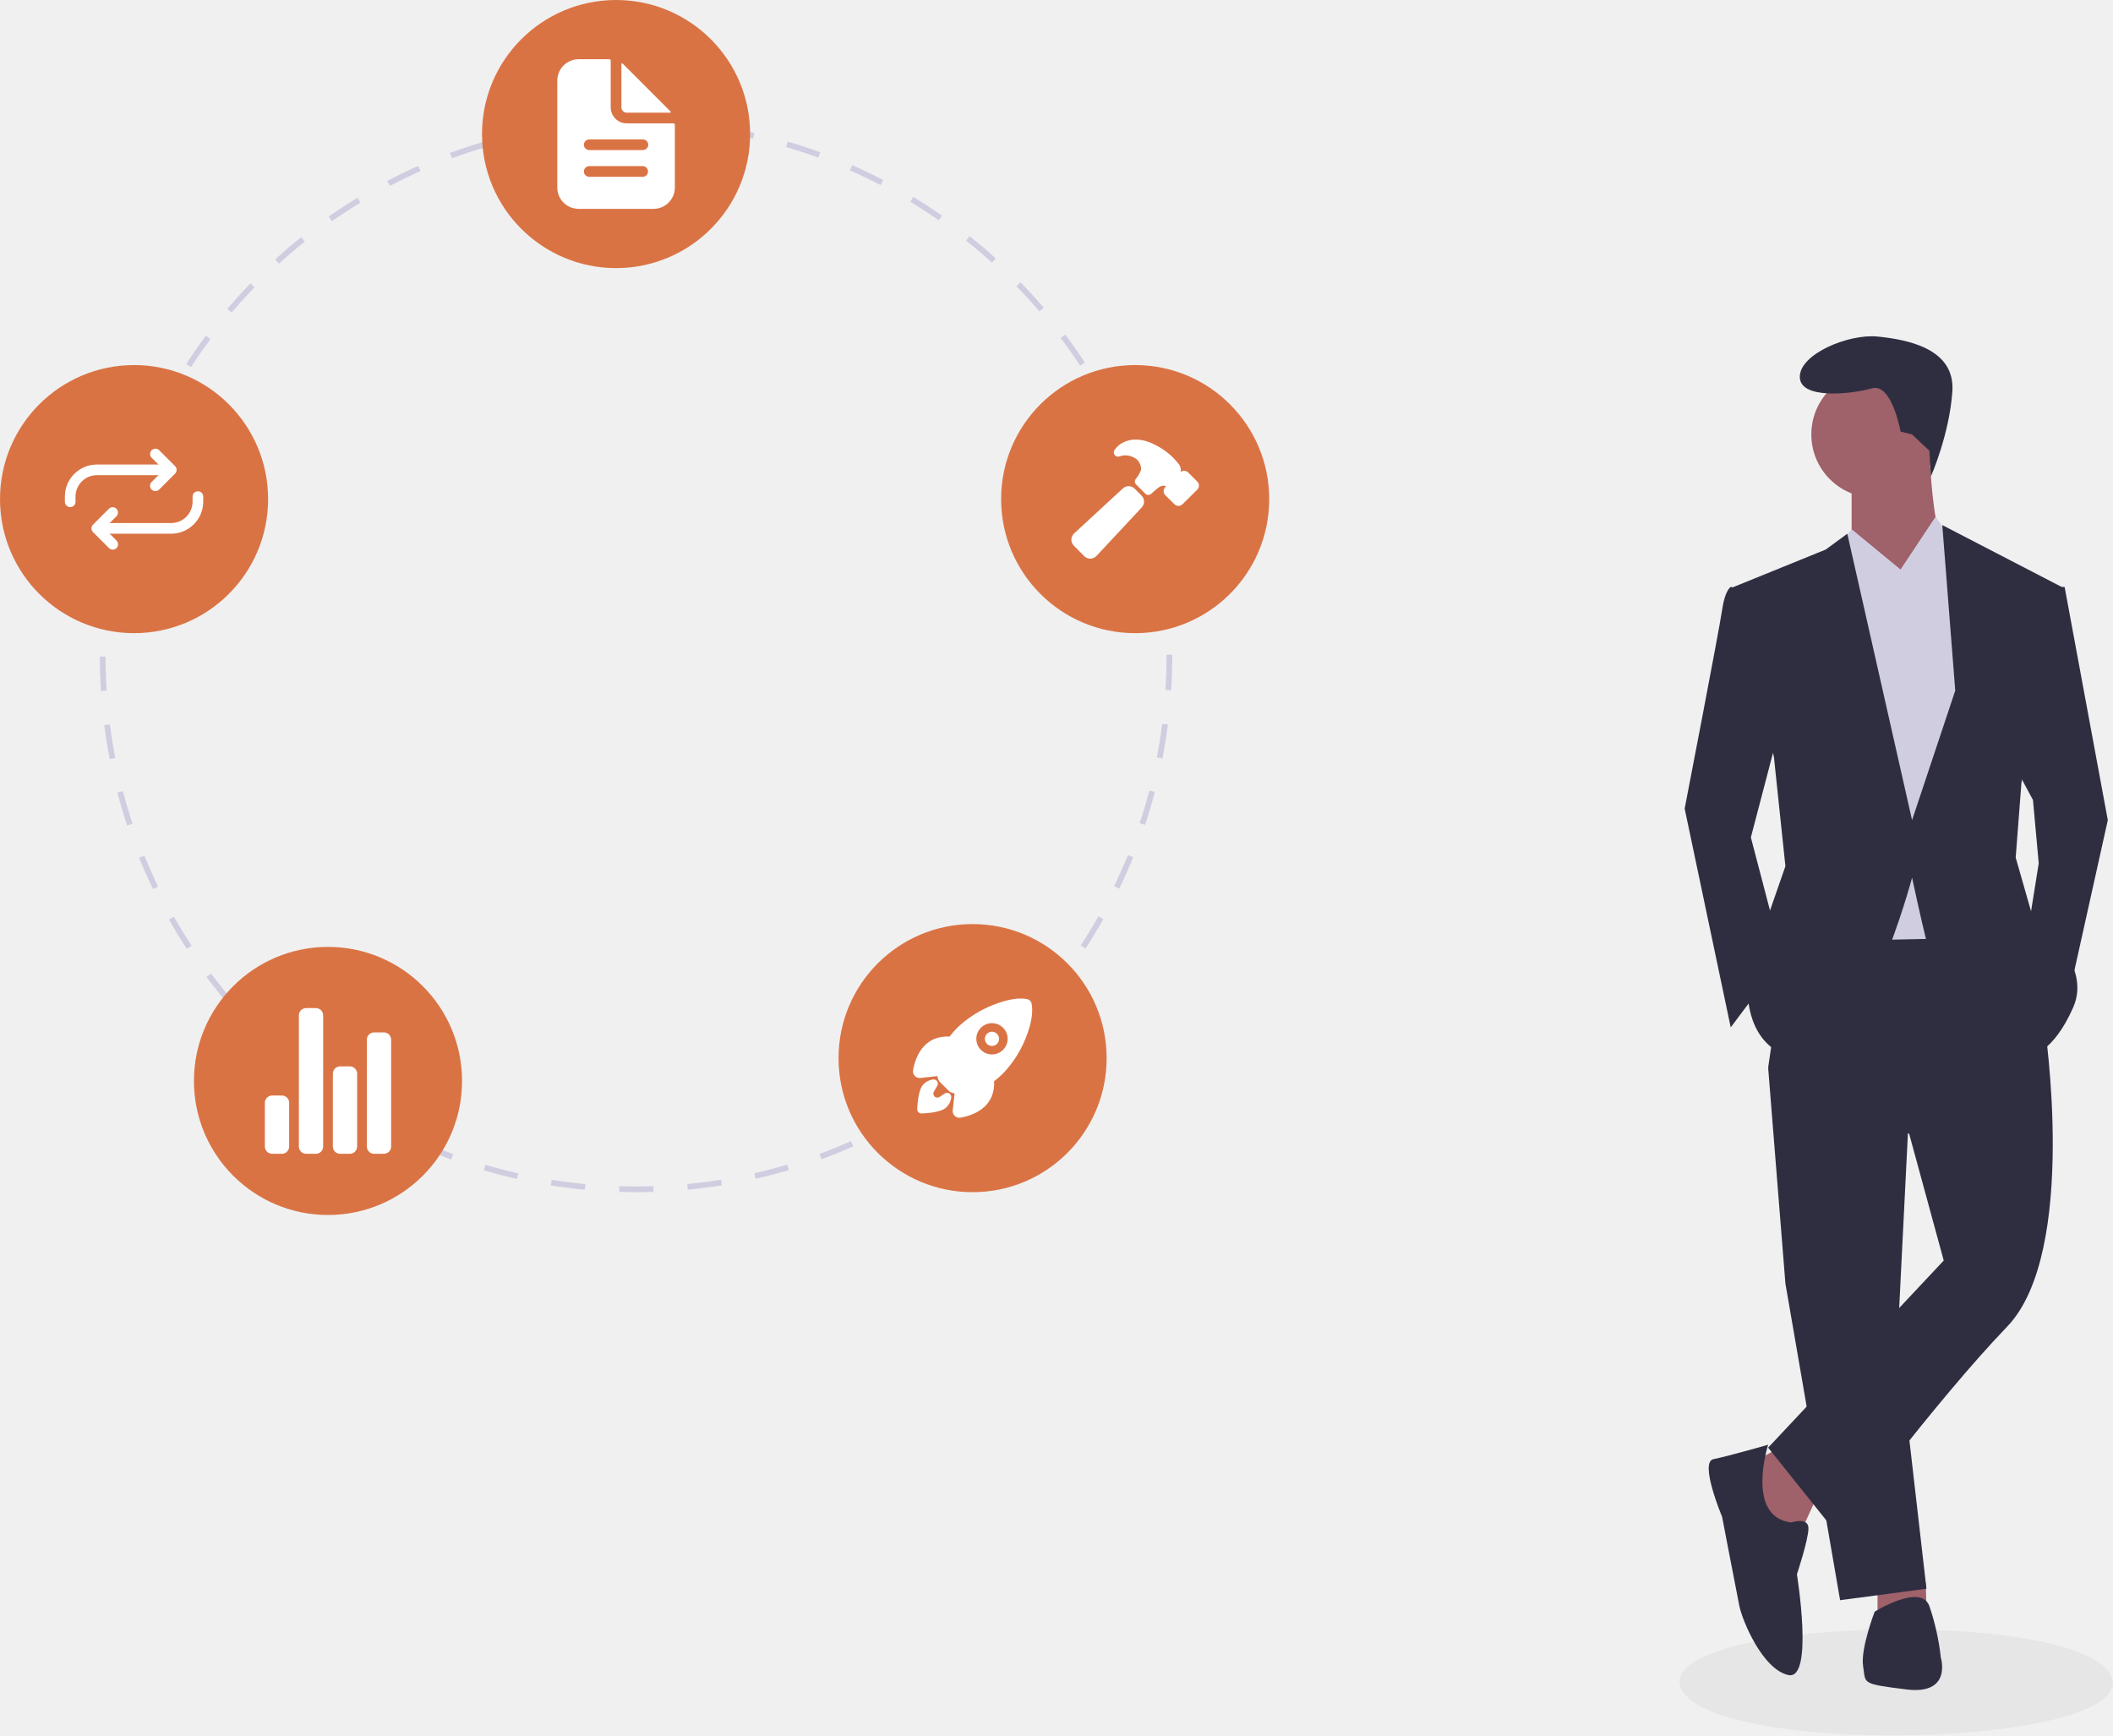
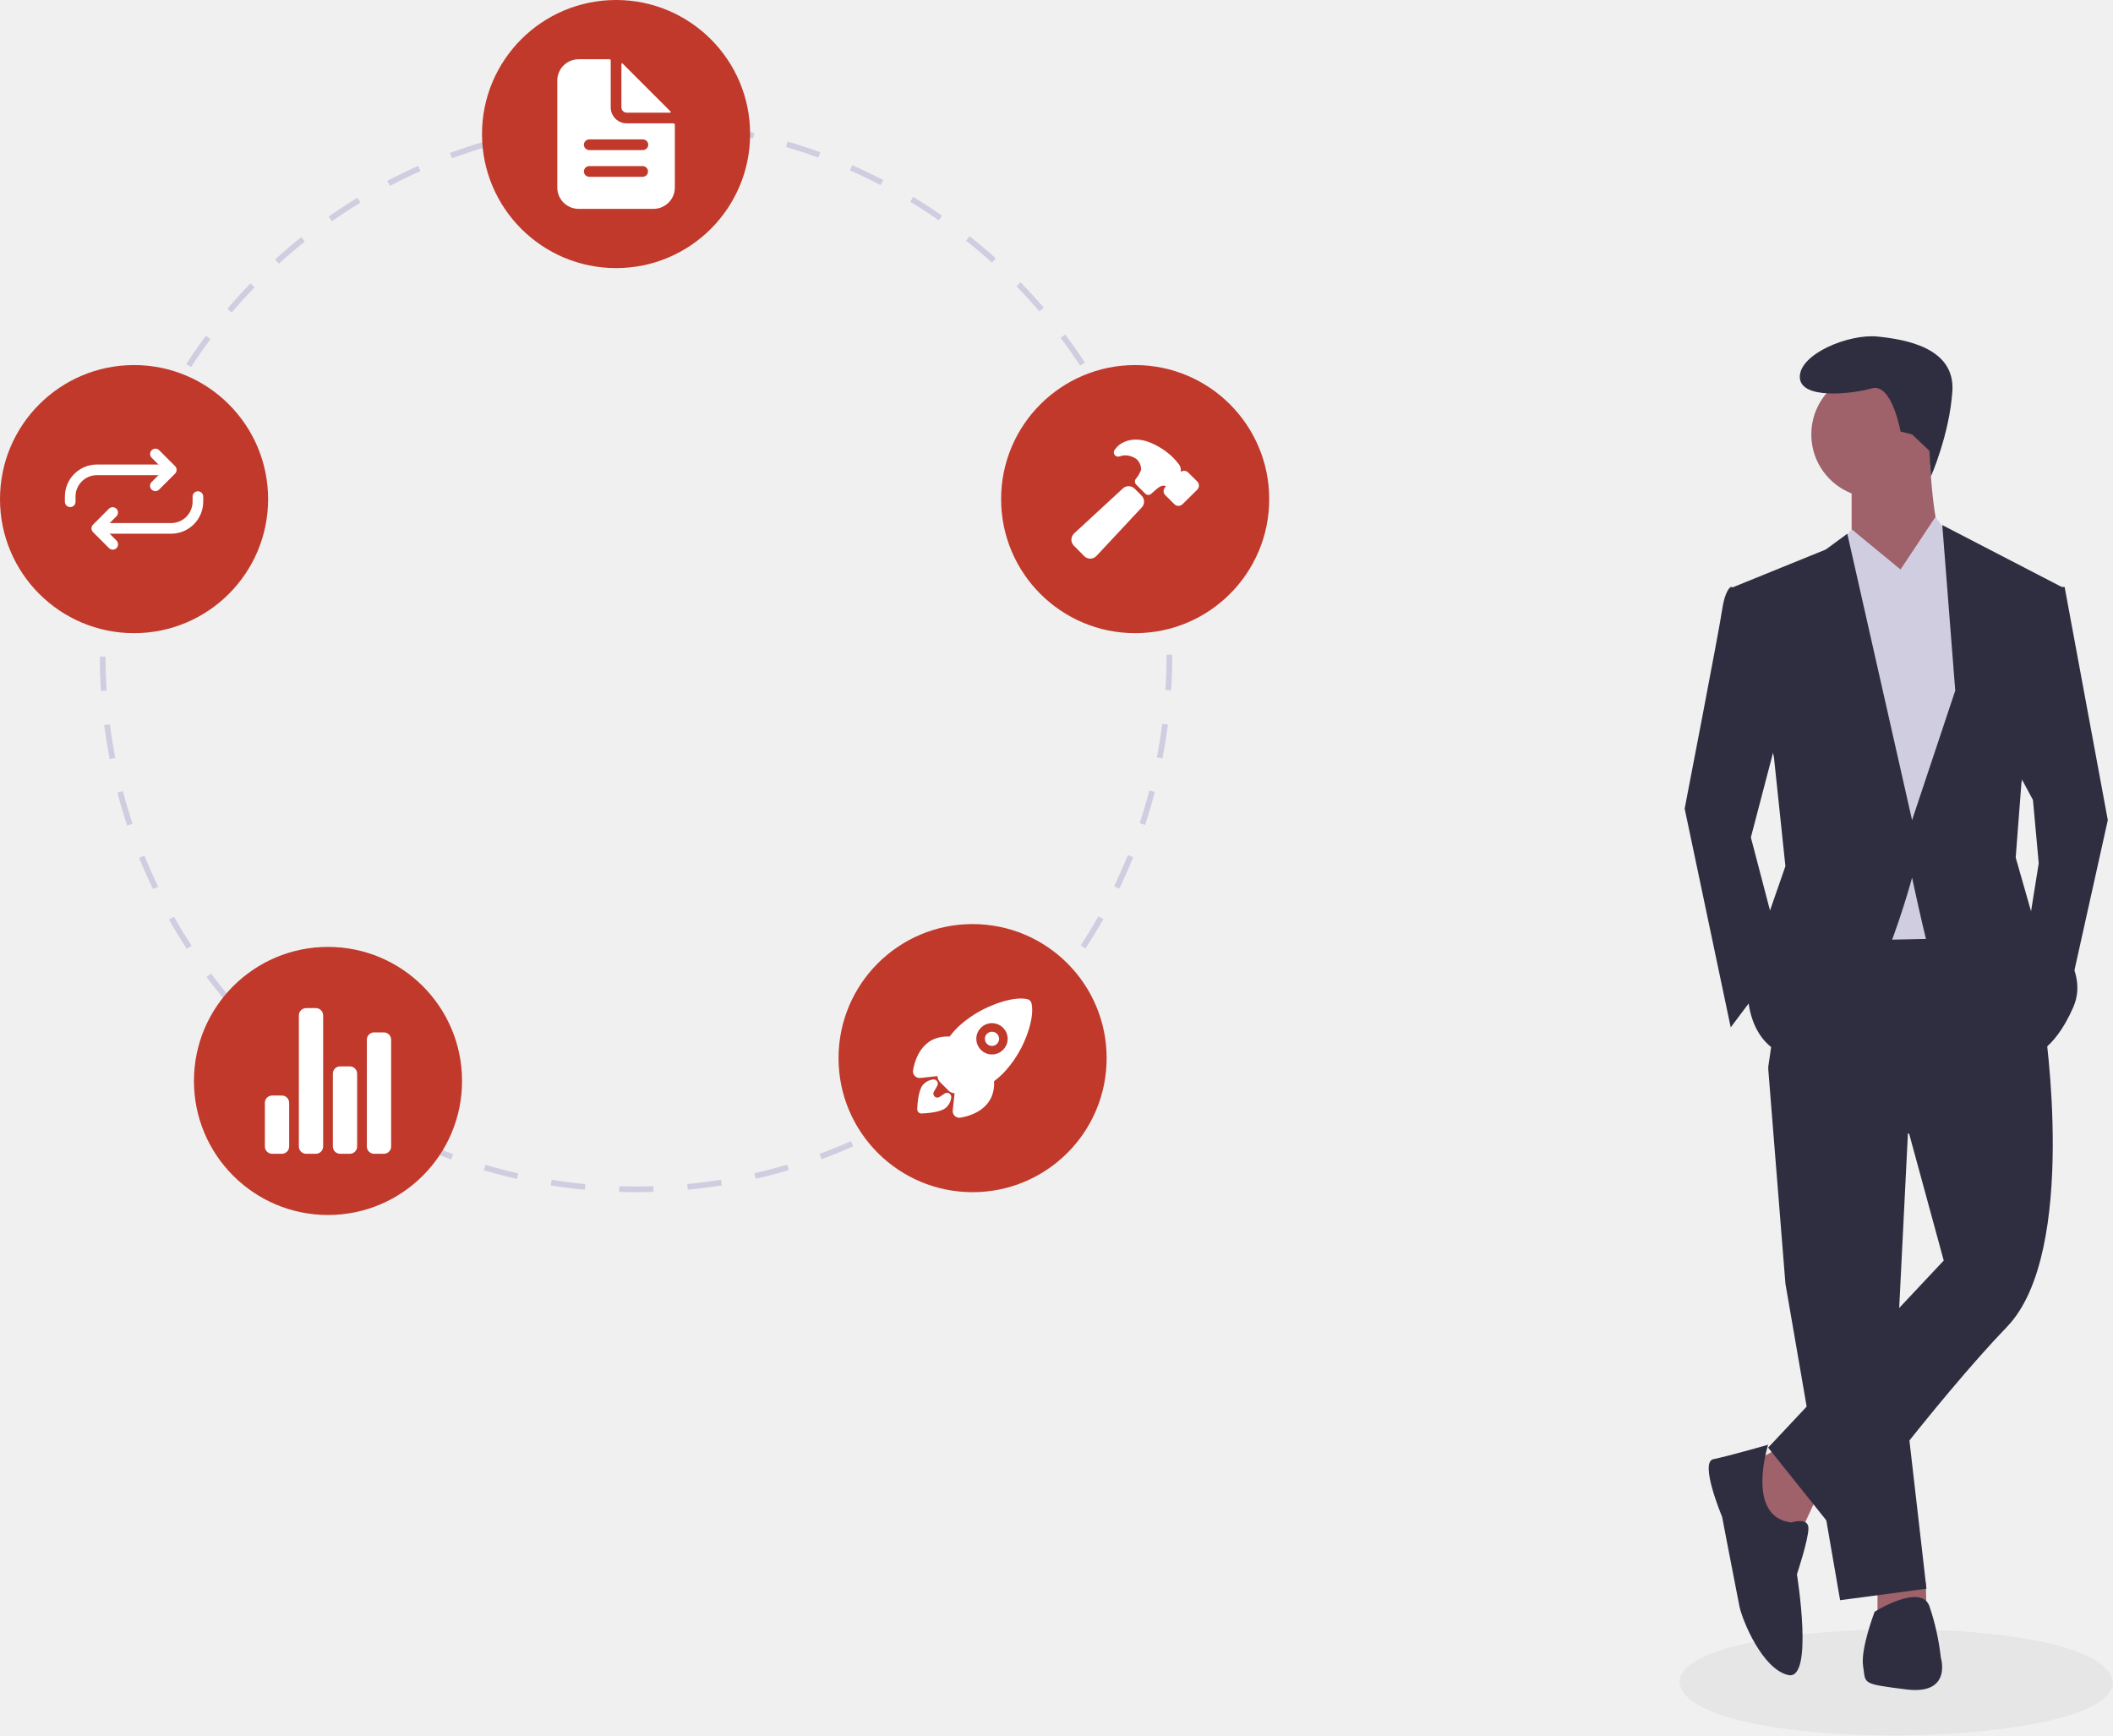
<svg xmlns="http://www.w3.org/2000/svg" data-name="Layer 1" width="740.84" height="608.466" viewBox="0 0 740.84 608.466">
  <path d="M970.42,735.63c.226,23.706-149.154,25.878-152.0.002C818.194,711.928,967.574,709.755,970.42,735.63Z" transform="translate(-229.5799 -145.7671)" fill="#e6e6e6" />
  <polygon points="623.966 507.569 612.864 513.624 619.929 536.837 631.03 537.846 637.086 524.726 623.966 507.569" fill="#9f616a" />
  <polygon points="658.28 553.994 658.28 565.095 675.437 564.086 675.198 554.943 658.28 553.994" fill="#9f616a" />
  <polygon points="619.929 374.348 625.984 450.042 645.16 561.058 675.437 557.021 665.345 469.217 669.382 388.478 619.929 374.348" fill="#2f2e41" />
  <path d="M930.248,463.598l-72.666,1.009-8.074,55.508,49.453,23.213,12.111,44.407L849.509,653.336l24.222,30.277s34.314-46.425,59.545-72.666,13.12-105.971,13.12-105.971Z" transform="translate(-229.5799 -145.7671)" fill="#2f2e41" />
  <circle cx="657.271" cy="152.315" r="22.203" fill="#9f616a" />
  <path d="M878.777,313.221V335.424l15.139,24.222s23.213-17.157,18.166-21.194-6.055-35.324-6.055-35.324Z" transform="translate(-229.5799 -145.7671)" fill="#9f616a" />
  <polygon points="649.197 185.62 634.058 203.786 640.114 329.941 687.548 328.932 695.622 218.925 685.53 190.666 678.607 181.247 666.354 199.749 649.197 185.62" fill="#d0cde1" />
  <path d="M854.555,396.988l-11.102,42.388,11.102,42.388-18.166,24.222-16.148-76.703s12.111-62.573,13.12-69.638,3.028-8.074,3.028-8.074l8.074,1.009Z" transform="translate(-229.5799 -145.7671)" fill="#2f2e41" />
  <polygon points="705.714 267.368 712.779 280.489 714.798 302.692 710.761 327.923 724.89 351.136 739.019 287.553 723.881 205.804 717.825 205.804 705.714 267.368" fill="#2f2e41" />
  <path d="M849.509,652.327s-14.129,4.037-19.176,5.046,3.028,20.185,3.028,20.185,5.046,26.24,6.055,31.287,8.074,22.203,17.157,24.222,3.028-35.324,3.028-35.324,4.037-12.111,4.037-16.148-6.055-2.018-6.055-2.018C841.435,677.558,849.509,652.327,849.509,652.327Z" transform="translate(-229.5799 -145.7671)" fill="#2f2e41" />
  <path d="M882.814,730.039c1.009,6.055-1.009,6.055,15.139,8.074s12.111-11.102,12.111-11.102a84.8,84.8,0,0,0-4.037-18.166c-3.028-8.074-19.176,2.018-19.176,2.018S881.805,723.983,882.814,730.039Z" transform="translate(-229.5799 -145.7671)" fill="#2f2e41" />
  <path d="M906.053,303.833l.526,8.976s6.512-14.727,7.522-29.865S897.952,264.777,887.86,263.768s-27.25,6.055-27.25,14.129,18.166,6.055,25.231,4.037,10.092,15.139,10.092,15.139l4.037,1.009Z" transform="translate(-229.5799 -145.7671)" fill="#2f2e41" />
  <polygon points="643.24 192.767 649.197 185.62 666.354 199.749 649.197 211.86 643.24 192.767" fill="#d0cde1" />
  <polygon points="685.53 190.666 678.465 181.583 666.354 199.749 681.493 210.851 685.53 190.666" fill="#d0cde1" />
  <path d="M851.527,411.117l4.037,38.351-8.074,23.213L842.444,494.885s0,21.194,20.185,22.203,37.342-63.582,37.342-63.582,3.028,14.129,5.046,22.203,36.333,40.37,36.333,40.37,8.074-1.009,15.139-17.157-14.129-31.287-14.129-31.287l-6.056-21.194,2.018-26.24L952.452,351.572,910.568,329.873l4.542,58.032-15.139,45.416-22.708-100.42-7.569,5.551L837.398,351.572Z" transform="translate(-229.5799 -145.7671)" fill="#2f2e41" />
  <path d="M452.664,563.767c-1.996-.016-4.014-.029-5.997-.091l.062-1.999c1.962.061,3.968.088,5.936.09,1.976,0,3.99-.032,5.987-.097l.064,1.998C456.697,563.734,454.661,563.767,452.664,563.767Zm-18.019-.845c-3.981-.377-8.002-.888-11.951-1.518l.315-1.975c3.906.623,7.884,1.129,11.824,1.502Zm36.092-.021-.19-1.99c3.938-.377,7.916-.888,11.822-1.517l.318,1.975C478.739,562.004,474.718,562.52,470.738,562.901Zm-59.873-3.778c-3.898-.884-7.821-1.907-11.658-3.041l.567-1.918c3.796,1.122,7.676,2.134,11.533,3.008Zm83.648-.05-.444-1.949c3.866-.882,7.745-1.898,11.53-3.022l.569,1.918C502.343,557.155,498.421,558.182,494.514,559.073Zm-106.745-6.776c-3.762-1.382-7.525-2.903-11.187-4.523l.81-1.828c3.622,1.602,7.345,3.107,11.066,4.475Zm129.833-.078-.691-1.877c3.699-1.362,7.409-2.867,11.028-4.473l.812,1.828C525.091,549.32,521.34,550.841,517.601,552.218Zm-151.887-9.68c-3.54-1.848-7.075-3.84-10.506-5.92l1.037-1.711c3.395,2.06,6.892,4.029,10.395,5.857Zm173.873-.073-.926-1.772c3.494-1.827,6.983-3.797,10.369-5.854l1.039,1.709C546.646,538.627,543.12,540.618,539.587,542.465ZM345.105,530.039c-3.279-2.288-6.528-4.715-9.659-7.211l1.247-1.564c3.098,2.471,6.313,4.871,9.557,7.135Zm215.05-.071-1.146-1.639c3.243-2.267,6.454-4.667,9.544-7.135l1.248,1.562C566.678,525.251,563.432,527.676,560.155,529.967ZM326.268,515.014c-2.964-2.69-5.878-5.51-8.66-8.378l1.436-1.393c2.752,2.838,5.636,5.627,8.569,8.29Zm252.702-.069-1.346-1.48c2.926-2.657,5.807-5.448,8.563-8.293l1.436,1.391C584.838,509.438,581.926,512.258,578.97,514.945ZM309.501,497.726c-2.595-3.043-5.125-6.208-7.521-9.407l1.601-1.199c2.371,3.166,4.874,6.298,7.442,9.308Zm286.228-.083-1.521-1.297c2.567-3.013,5.071-6.148,7.441-9.318l1.602,1.197C600.854,491.429,598.324,494.598,595.728,497.643ZM295.075,478.452c-2.188-3.351-4.293-6.811-6.258-10.284l1.741-.984c1.943,3.437,4.027,6.86,6.192,10.175Zm315.083-.108-1.676-1.092c2.166-3.321,4.249-6.751,6.193-10.195l1.742.982C614.452,471.521,612.346,474.988,610.157,478.343Zm-326.926-20.838c-1.74-3.6-3.384-7.299-4.886-10.996l1.853-.752c1.486,3.656,3.113,7.316,4.834,10.877Zm338.772-.156L620.203,456.48c1.721-3.566,3.348-7.236,4.836-10.91l1.854.75C625.389,450.034,623.744,453.745,622.004,457.349Zm-347.834-22.142c-1.265-3.799-2.421-7.685-3.436-11.55l1.935-.508c1.003,3.823,2.147,7.668,3.398,11.425Zm356.889-.212-1.898-.629c1.244-3.753,2.384-7.599,3.385-11.43l1.936.506C633.469,427.316,632.317,431.203,631.059,434.996Zm-363.008-23.082c-.764-3.924-1.411-7.925-1.922-11.893l1.983-.256c.506,3.926,1.145,7.884,1.901,11.766Zm369.099-.22-1.963-.379c.75-3.881,1.386-7.841,1.887-11.77l1.984.254C638.552,403.77,637.909,407.772,637.15,411.694ZM264.973,388.031c-.256-3.986-.389-8.038-.393-12.043l2-.002c.004,3.963.135,7.972.389,11.916Zm375.228-.224-1.996-.127c.249-3.94.375-7.949.375-11.913l-.001-.438h2l.001.432C640.58,379.773,640.452,383.824,640.201,387.807ZM266.942,364.072l-1.996-.123c.248-3.994.627-8.029,1.128-11.994l1.984.25C267.562,356.128,267.187,360.121,266.942,364.072Zm371.236-.656c-.26-3.953-.649-7.944-1.158-11.862l1.982-.258c.515,3.96.909,7.993,1.172,11.989ZM269.931,340.435l-1.964-.378c.754-3.925,1.648-7.879,2.655-11.751l1.936.503C271.561,332.64,270.678,336.551,269.931,340.435Zm365.171-.645c-.762-3.886-1.66-7.794-2.668-11.617l1.934-.51c1.02,3.864,1.927,7.814,2.697,11.742ZM275.93,317.377l-1.899-.627c1.255-3.8,2.653-7.612,4.154-11.331l1.855.749C278.554,309.846,277.171,313.617,275.93,317.377Zm353.095-.624c-1.256-3.754-2.649-7.514-4.143-11.177l1.852-.755c1.51,3.702,2.919,7.503,4.188,11.297ZM284.863,295.25l-1.803-.867c1.735-3.606,3.611-7.205,5.575-10.695l1.743.981C288.435,288.122,286.579,291.682,284.863,295.25Zm335.172-.545c-1.723-3.551-3.585-7.098-5.538-10.542l1.74-.986c1.974,3.48,3.856,7.066,5.597,10.656ZM296.56,274.465l-1.677-1.091c2.181-3.353,4.501-6.68,6.895-9.89l1.604,1.195C301.014,267.856,298.718,271.148,296.56,274.465Zm311.732-.471c-2.164-3.305-4.466-6.587-6.843-9.754l1.6-1.2c2.402,3.201,4.729,6.518,6.917,9.858ZM310.812,255.354l-1.523-1.295c2.59-3.047,5.313-6.051,8.094-8.928l1.438,1.39C316.07,249.367,313.376,252.339,310.812,255.354Zm283.185-.412c-2.571-3.006-5.274-5.97-8.032-8.808l1.434-1.394c2.788,2.868,5.52,5.863,8.118,8.901Zm-266.623-16.725-1.347-1.479c2.959-2.696,6.042-5.328,9.16-7.823l1.25,1.562C333.352,232.945,330.303,235.549,327.374,238.216Zm250.011-.363c-2.933-2.655-5.99-5.251-9.09-7.717l1.246-1.565c3.132,2.493,6.223,5.117,9.186,7.8ZM345.973,223.33l-1.147-1.638c3.272-2.293,6.663-4.511,10.078-6.591l1.041,1.708C352.566,218.868,349.211,221.062,345.973,223.33Zm212.758-.318c-3.256-2.266-6.621-4.453-10.003-6.499l1.035-1.711c3.418,2.068,6.82,4.278,10.11,6.568ZM366.307,210.942l-.929-1.771c3.536-1.854,7.18-3.619,10.831-5.245l.813,1.827C373.41,207.361,369.805,209.107,366.307,210.942Zm172.02-.274c-3.512-1.828-7.131-3.566-10.758-5.166l.808-1.83c3.665,1.617,7.324,3.374,10.874,5.221Zm-150.281-9.401-.694-1.876c3.75-1.387,7.595-2.67,11.429-3.813l.571,1.917C395.559,198.625,391.755,199.895,388.046,201.267Zm128.452-.227c-3.717-1.36-7.526-2.616-11.32-3.732l.564-1.919c3.835,1.128,7.685,2.398,11.443,3.773ZM410.878,194.46l-.446-1.949c3.891-.892,7.869-1.668,11.824-2.311l.32,1.975C418.663,192.81,414.727,193.578,410.878,194.46Zm82.763-.145c-3.856-.869-7.795-1.624-11.706-2.244l.313-1.976c3.953.627,7.934,1.39,11.832,2.269Zm-59.245-3.67-.193-1.99c3.971-.385,8.015-.648,12.021-.782l.066,1.999C442.326,190.003,438.325,190.263,434.396,190.644Zm35.713-.062c-3.935-.368-7.938-.614-11.896-.731l.06-1.999c4.0.119,8.046.368,12.022.739Z" transform="translate(-229.5799 -145.7671)" fill="#d0cde1" />
-   <circle cx="216" cy="47" r="47" fill="#da7344" />
-   <circle cx="398" cy="175" r="47" fill="#da7344" />
-   <circle cx="341" cy="371" r="47" fill="#da7344" />
-   <circle cx="115" cy="379" r="47" fill="#da7344" />
-   <circle cx="47" cy="175" r="47" fill="#da7344" />
+   <circle cx="216" cy="47" r="47" fill="#c0392b" />
+   <circle cx="398" cy="175" r="47" fill="#c0392b" />
+   <circle cx="341" cy="371" r="47" fill="#c0392b" />
+   <circle cx="115" cy="379" r="47" fill="#c0392b" />
+   <circle cx="47" cy="175" r="47" fill="#c0392b" />
  <path d="M465.721,189.02H449.327a5.621,5.621,0,0,1-5.621-5.621V167.005a.468.468,0,0,0-.468-.468H432.465a7.494,7.494,0,0,0-7.494,7.494v37.472a7.494,7.494,0,0,0,7.494,7.494H458.695a7.494,7.494,0,0,0,7.494-7.494V189.488A.468.468,0,0,0,465.721,189.02ZM454.948,207.756H436.212a1.874,1.874,0,1,1,0-3.747H454.948a1.874,1.874,0,0,1,0,3.747Zm0-9.368H436.212a1.874,1.874,0,1,1,0-3.747H454.948a1.874,1.874,0,1,1,0,3.747Z" transform="translate(-229.5799 -145.7671)" fill="#fff" />
  <path d="M464.693,184.874l-16.84-16.84a.234.234,0,0,0-.399.165v15.201a1.874,1.874,0,0,0,1.874,1.874h15.201a.234.234,0,0,0,.165-.399Z" transform="translate(-229.5799 -145.7671)" fill="#fff" />
  <path d="M577.378,507.508a2.491,2.491,0,1,0,1.762.729A2.491,2.491,0,0,0,577.378,507.508Z" transform="translate(-229.5799 -145.7671)" fill="#fff" />
  <path d="M591.245,497.548v-.008a1.904,1.904,0,0,0-1.412-1.428c-2.781-.678-7.156.045-12.004,1.986a38.607,38.607,0,0,0-12.559,7.953,29.929,29.929,0,0,0-2.758,3.157,12.232,12.232,0,0,0-5.466.878c-5.388,2.371-6.927,8.44-7.337,10.932a2.333,2.333,0,0,0,2.537,2.706h.012l6.003-.655c.007.077.016.147.022.211a3.207,3.207,0,0,0,.924,1.934l2.929,2.931a3.198,3.198,0,0,0,1.933.925l.201.021-.653,5.995v.012a2.333,2.333,0,0,0,2.081,2.561q.108.011.216.012a2.357,2.357,0,0,0,.387-.032c2.506-.403,8.572-1.923,10.937-7.341a12.342,12.342,0,0,0,.882-5.444,29.378,29.378,0,0,0,3.168-2.758,38.329,38.329,0,0,0,7.961-12.461C591.179,504.843,591.906,500.435,591.245,497.548Zm-9.991,16.32a5.485,5.485,0,1,1-.004-7.756l.004.004a5.441,5.441,0,0,1,.058,7.694Z" transform="translate(-229.5799 -145.7671)" fill="#fff" />
  <path d="M561.8,528.94a1.493,1.493,0,0,0-1.027.249c-.596.408-1.195.811-1.8,1.204a1.392,1.392,0,0,1-1.96-1.866l1.134-1.96a1.493,1.493,0,0,0-1.415-2.325,5.716,5.716,0,0,0-3.325,1.629c-.342.343-1.38,1.382-1.939,5.344a33.401,33.401,0,0,0-.3,3.432,1.493,1.493,0,0,0,1.454,1.531q.019.001.039 0h.037a33.585,33.585,0,0,0,3.434-.299c3.963-.56,5.003-1.6,5.345-1.941a5.645,5.645,0,0,0,1.623-3.335A1.493,1.493,0,0,0,561.8,528.94Z" transform="translate(-229.5799 -145.7671)" fill="#fff" />
  <path d="M328.405,550.307h-3.405a2.554,2.554,0,0,1-2.554-2.554V532.429a2.554,2.554,0,0,1,2.554-2.554h3.405a2.554,2.554,0,0,1,2.554,2.554V547.753A2.554,2.554,0,0,1,328.405,550.307Z" transform="translate(-229.5799 -145.7671)" fill="#fff" />
  <path d="M352.242,550.307h-3.405a2.554,2.554,0,0,1-2.554-2.554V522.213a2.554,2.554,0,0,1,2.554-2.554h3.405a2.554,2.554,0,0,1,2.554,2.554V547.753A2.554,2.554,0,0,1,352.242,550.307Z" transform="translate(-229.5799 -145.7671)" fill="#fff" />
  <path d="M364.16,550.307h-3.405a2.554,2.554,0,0,1-2.554-2.554V510.295a2.554,2.554,0,0,1,2.554-2.554h3.405a2.554,2.554,0,0,1,2.554,2.554V547.753A2.554,2.554,0,0,1,364.16,550.307Z" transform="translate(-229.5799 -145.7671)" fill="#fff" />
  <path d="M340.323,550.307H336.918a2.554,2.554,0,0,1-2.554-2.554V501.781a2.554,2.554,0,0,1,2.554-2.554h3.405a2.554,2.554,0,0,1,2.554,2.554V547.753A2.554,2.554,0,0,1,340.323,550.307Z" transform="translate(-229.5799 -145.7671)" fill="#fff" />
  <path d="M629.831,319.536l-2.433-2.434a2.982,2.982,0,0,0-4.206-.011l-16.915,15.61a3.159,3.159,0,0,0-1.058,2.149,2.992,2.992,0,0,0,.858,2.231l3.634,3.674.007.007a3.009,3.009,0,0,0,2.114.878h.11a3.129,3.129,0,0,0,2.159-1.041L629.821,323.761a2.982,2.982,0,0,0,.018-4.217Z" transform="translate(-229.5799 -145.7671)" fill="#fff" />
  <path d="M649.384,314.617l-.029-.029-3.193-3.161a2,2,0,0,0-1.424-.583,2.04,2.04,0,0,0-1.192.386c0-.04.006-.079.008-.114a3.406,3.406,0,0,0-.485-2.35,24.039,24.039,0,0,0-2.311-2.678l-.007-.007a25.222,25.222,0,0,0-8.081-5.212,13.003,13.003,0,0,0-4.946-.974,9.426,9.426,0,0,0-6.033,2.113,11.174,11.174,0,0,0-1.321,1.511,1.491,1.491,0,0,0,1.738,2.268,6.936,6.936,0,0,1,.799-.245,5.913,5.913,0,0,1,1.719-.107,7.228,7.228,0,0,1,3.326,1.22,4.79,4.79,0,0,1,1.701,3.829,9.939,9.939,0,0,1-1.864,3.213,1.491,1.491,0,0,0,.135,1.957l3.206,3.206a1.491,1.491,0,0,0,2.05.058c.907-.81,2.288-2.03,2.77-2.329a3.47,3.47,0,0,1,1.37-.54,1.787,1.787,0,0,1,1.052.222.116.116,0,0,1-.029.089l-.17.161-.028.026a2.005,2.005,0,0,0-.005,2.836l.01.01,3.192,3.16a1.999,1.999,0,0,0,1.424.582,2.022,2.022,0,0,0,1.418-.578l5.171-5.108c.018-.018.035-.036.052-.055A2.038,2.038,0,0,0,649.384,314.617Z" transform="translate(-229.5799 -145.7671)" fill="#fff" />
  <path d="M284.042,317.969a1.866,1.866,0,0,1-1.319-3.185l4.278-4.278-4.278-4.278a1.866,1.866,0,0,1,2.638-2.638l5.597,5.597a1.865,1.865,0,0,1,0,2.638l-5.597,5.597A1.86,1.86,0,0,1,284.042,317.969Z" transform="translate(-229.5799 -145.7671)" fill="#fff" />
  <path d="M254.193,323.565a1.866,1.866,0,0,1-1.866-1.866v-1.866a11.249,11.249,0,0,1,11.188-11.194h24.258a1.866,1.866,0,1,1,0,3.731H263.521a7.507,7.507,0,0,0-7.462,7.468v1.86A1.866,1.866,0,0,1,254.193,323.565Z" transform="translate(-229.5799 -145.7671)" fill="#fff" />
  <path d="M269.118,338.49a1.86,1.86,0,0,1-1.319-.546l-5.597-5.597a1.865,1.865,0,0,1,0-2.638l5.597-5.597a1.866,1.866,0,0,1,2.638,2.638l-4.278,4.278,4.278,4.278a1.866,1.866,0,0,1-1.319,3.185Z" transform="translate(-229.5799 -145.7671)" fill="#fff" />
  <path d="M265.386,332.893a1.866,1.866,0,0,1,0-3.731H289.639a7.507,7.507,0,0,0,7.462-7.468v-1.86a1.866,1.866,0,0,1,3.731,0v1.866a11.249,11.249,0,0,1-11.188,11.194Z" transform="translate(-229.5799 -145.7671)" fill="#fff" />
</svg>
